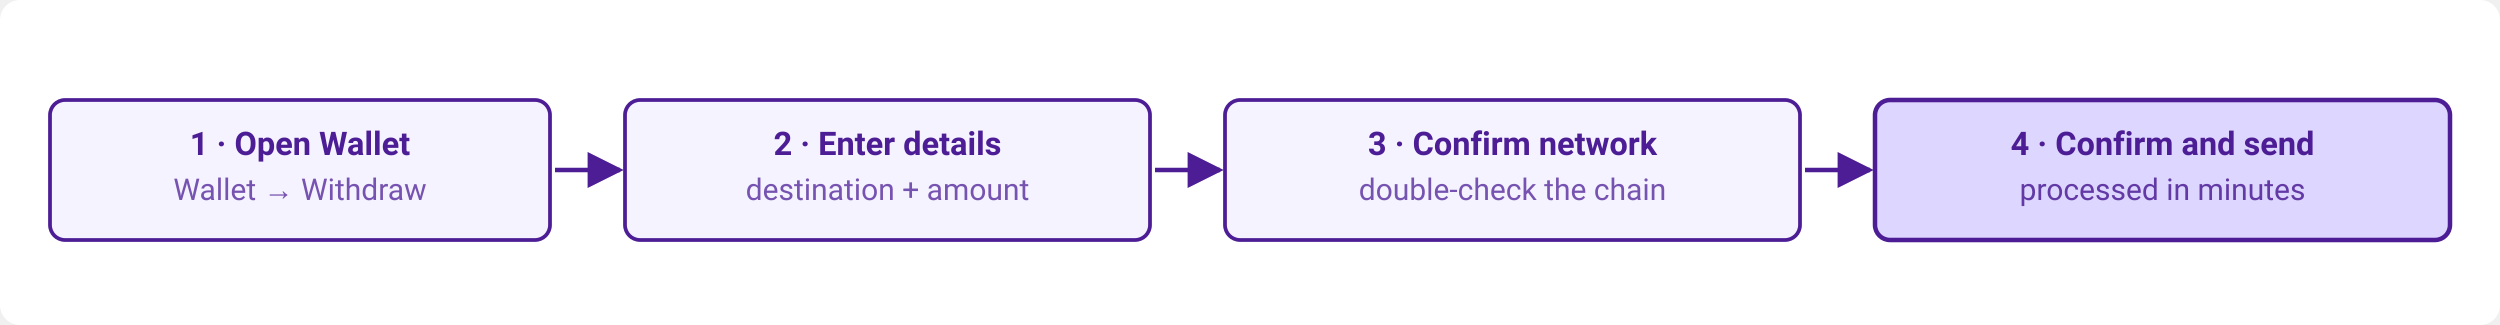
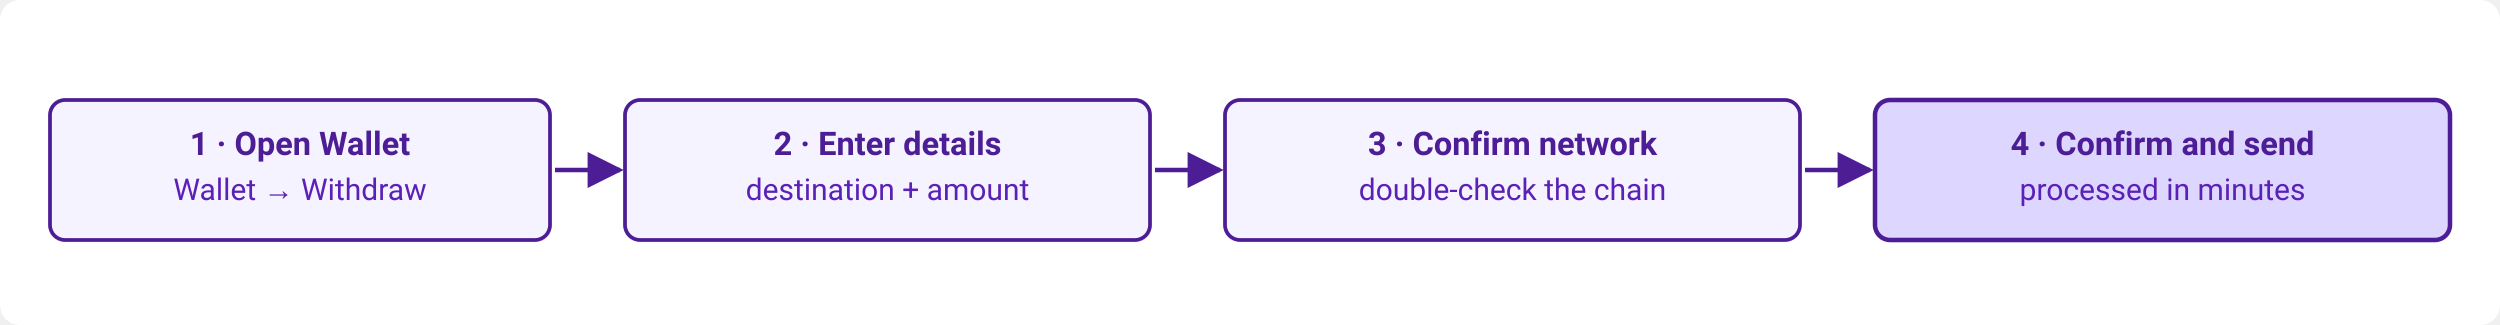
<svg xmlns="http://www.w3.org/2000/svg" viewBox="0 0 1000 130" width="1000" style="max-width: 1000px; background: transparent; font-family: -apple-system, Segoe UI, Roboto, Helvetica Neue, Arial, sans-serif;">
  <rect data-bg="white" x="0.0" y="0.0" width="1000.0" height="130.0" fill="#FFFFFF" rx="8" ry="8" />
  <defs>
    <marker id="arr-wd" viewBox="0 0 10 10" refX="9" refY="5" markerUnits="strokeWidth" markerWidth="8" markerHeight="8" orient="auto">
      <path d="M 0 0 L 10 5 L 0 10 z" fill="#4C1D95" />
    </marker>
  </defs>
  <rect x="20" y="40" width="200" height="56" rx="6" fill="#F5F3FF" stroke="#4C1D95" stroke-width="1.5" />
  <text x="120" y="62" text-anchor="middle" font-size="13" font-weight="700" fill="#4C1D95">1 · Open Wallet</text>
-   <text x="120" y="80" text-anchor="middle" font-size="12" fill="#4C1D95" opacity="0.75">Wallet → Withdraw</text>
+   <text x="120" y="80" text-anchor="middle" font-size="12" fill="#5B21B6">Wallet → Withdraw</text>
  <line x1="222" y1="68" x2="248" y2="68" stroke="#4C1D95" stroke-width="1.8" marker-end="url(#arr-wd)" />
  <rect x="250" y="40" width="210" height="56" rx="6" fill="#F5F3FF" stroke="#4C1D95" stroke-width="1.5" />
  <text x="355" y="62" text-anchor="middle" font-size="13" font-weight="700" fill="#4C1D95">2 · Enter details</text>
-   <text x="355" y="80" text-anchor="middle" font-size="12" fill="#4C1D95" opacity="0.75">destination + amount</text>
+   <text x="355" y="80" text-anchor="middle" font-size="12" fill="#5B21B6">destination + amount</text>
  <line x1="462" y1="68" x2="488" y2="68" stroke="#4C1D95" stroke-width="1.8" marker-end="url(#arr-wd)" />
  <rect x="490" y="40" width="230" height="56" rx="6" fill="#F5F3FF" stroke="#4C1D95" stroke-width="1.5" />
  <text x="605" y="62" text-anchor="middle" font-size="13" font-weight="700" fill="#4C1D95">3 · Confirm network</text>
-   <text x="605" y="80" text-anchor="middle" font-size="12" fill="#4C1D95" opacity="0.75">double-check the chain</text>
+   <text x="605" y="80" text-anchor="middle" font-size="12" fill="#5B21B6">double-check the chain</text>
  <line x1="722" y1="68" x2="748" y2="68" stroke="#4C1D95" stroke-width="1.8" marker-end="url(#arr-wd)" />
  <rect x="750" y="40" width="230" height="56" rx="6" fill="#DDD6FE" stroke="#4C1D95" stroke-width="1.8" />
  <text x="865" y="62" text-anchor="middle" font-size="13" font-weight="700" fill="#4C1D95">4 · Confirm and send</text>
-   <text x="865" y="80" text-anchor="middle" font-size="12" fill="#4C1D95" opacity="0.85">processed in minutes</text>
+   <text x="865" y="80" text-anchor="middle" font-size="12" fill="#5B21B6">processed in minutes</text>
</svg>
